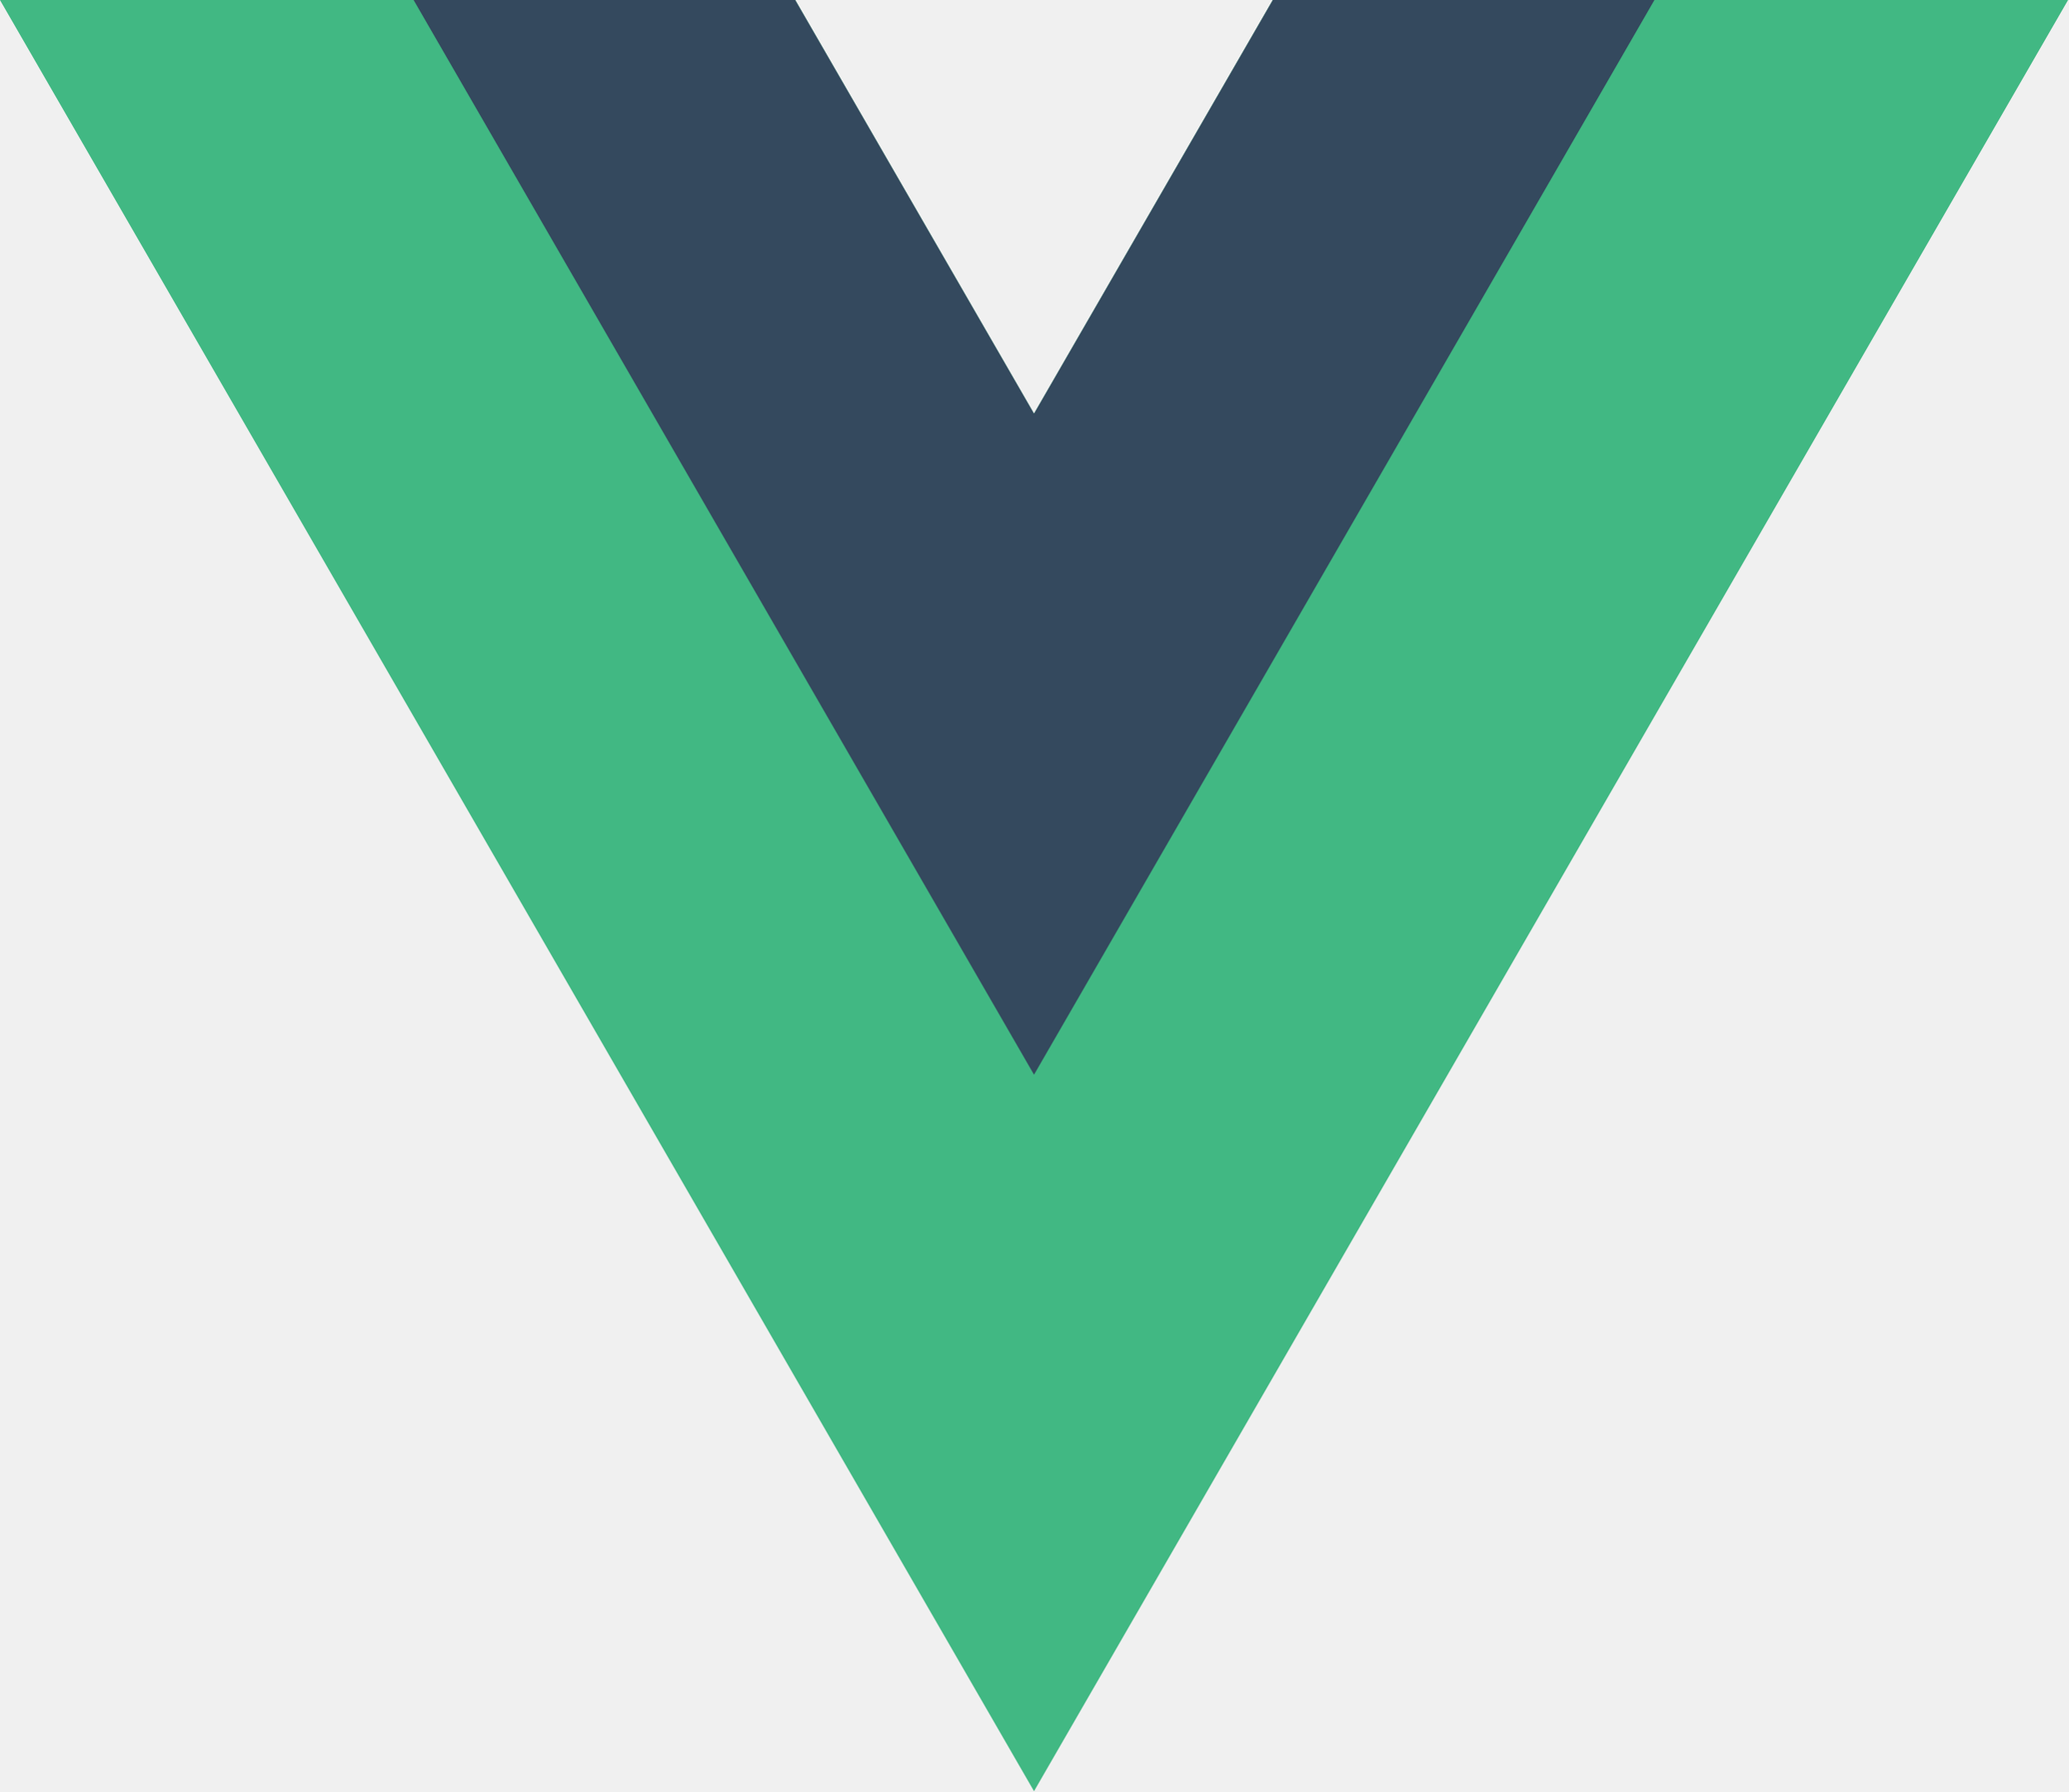
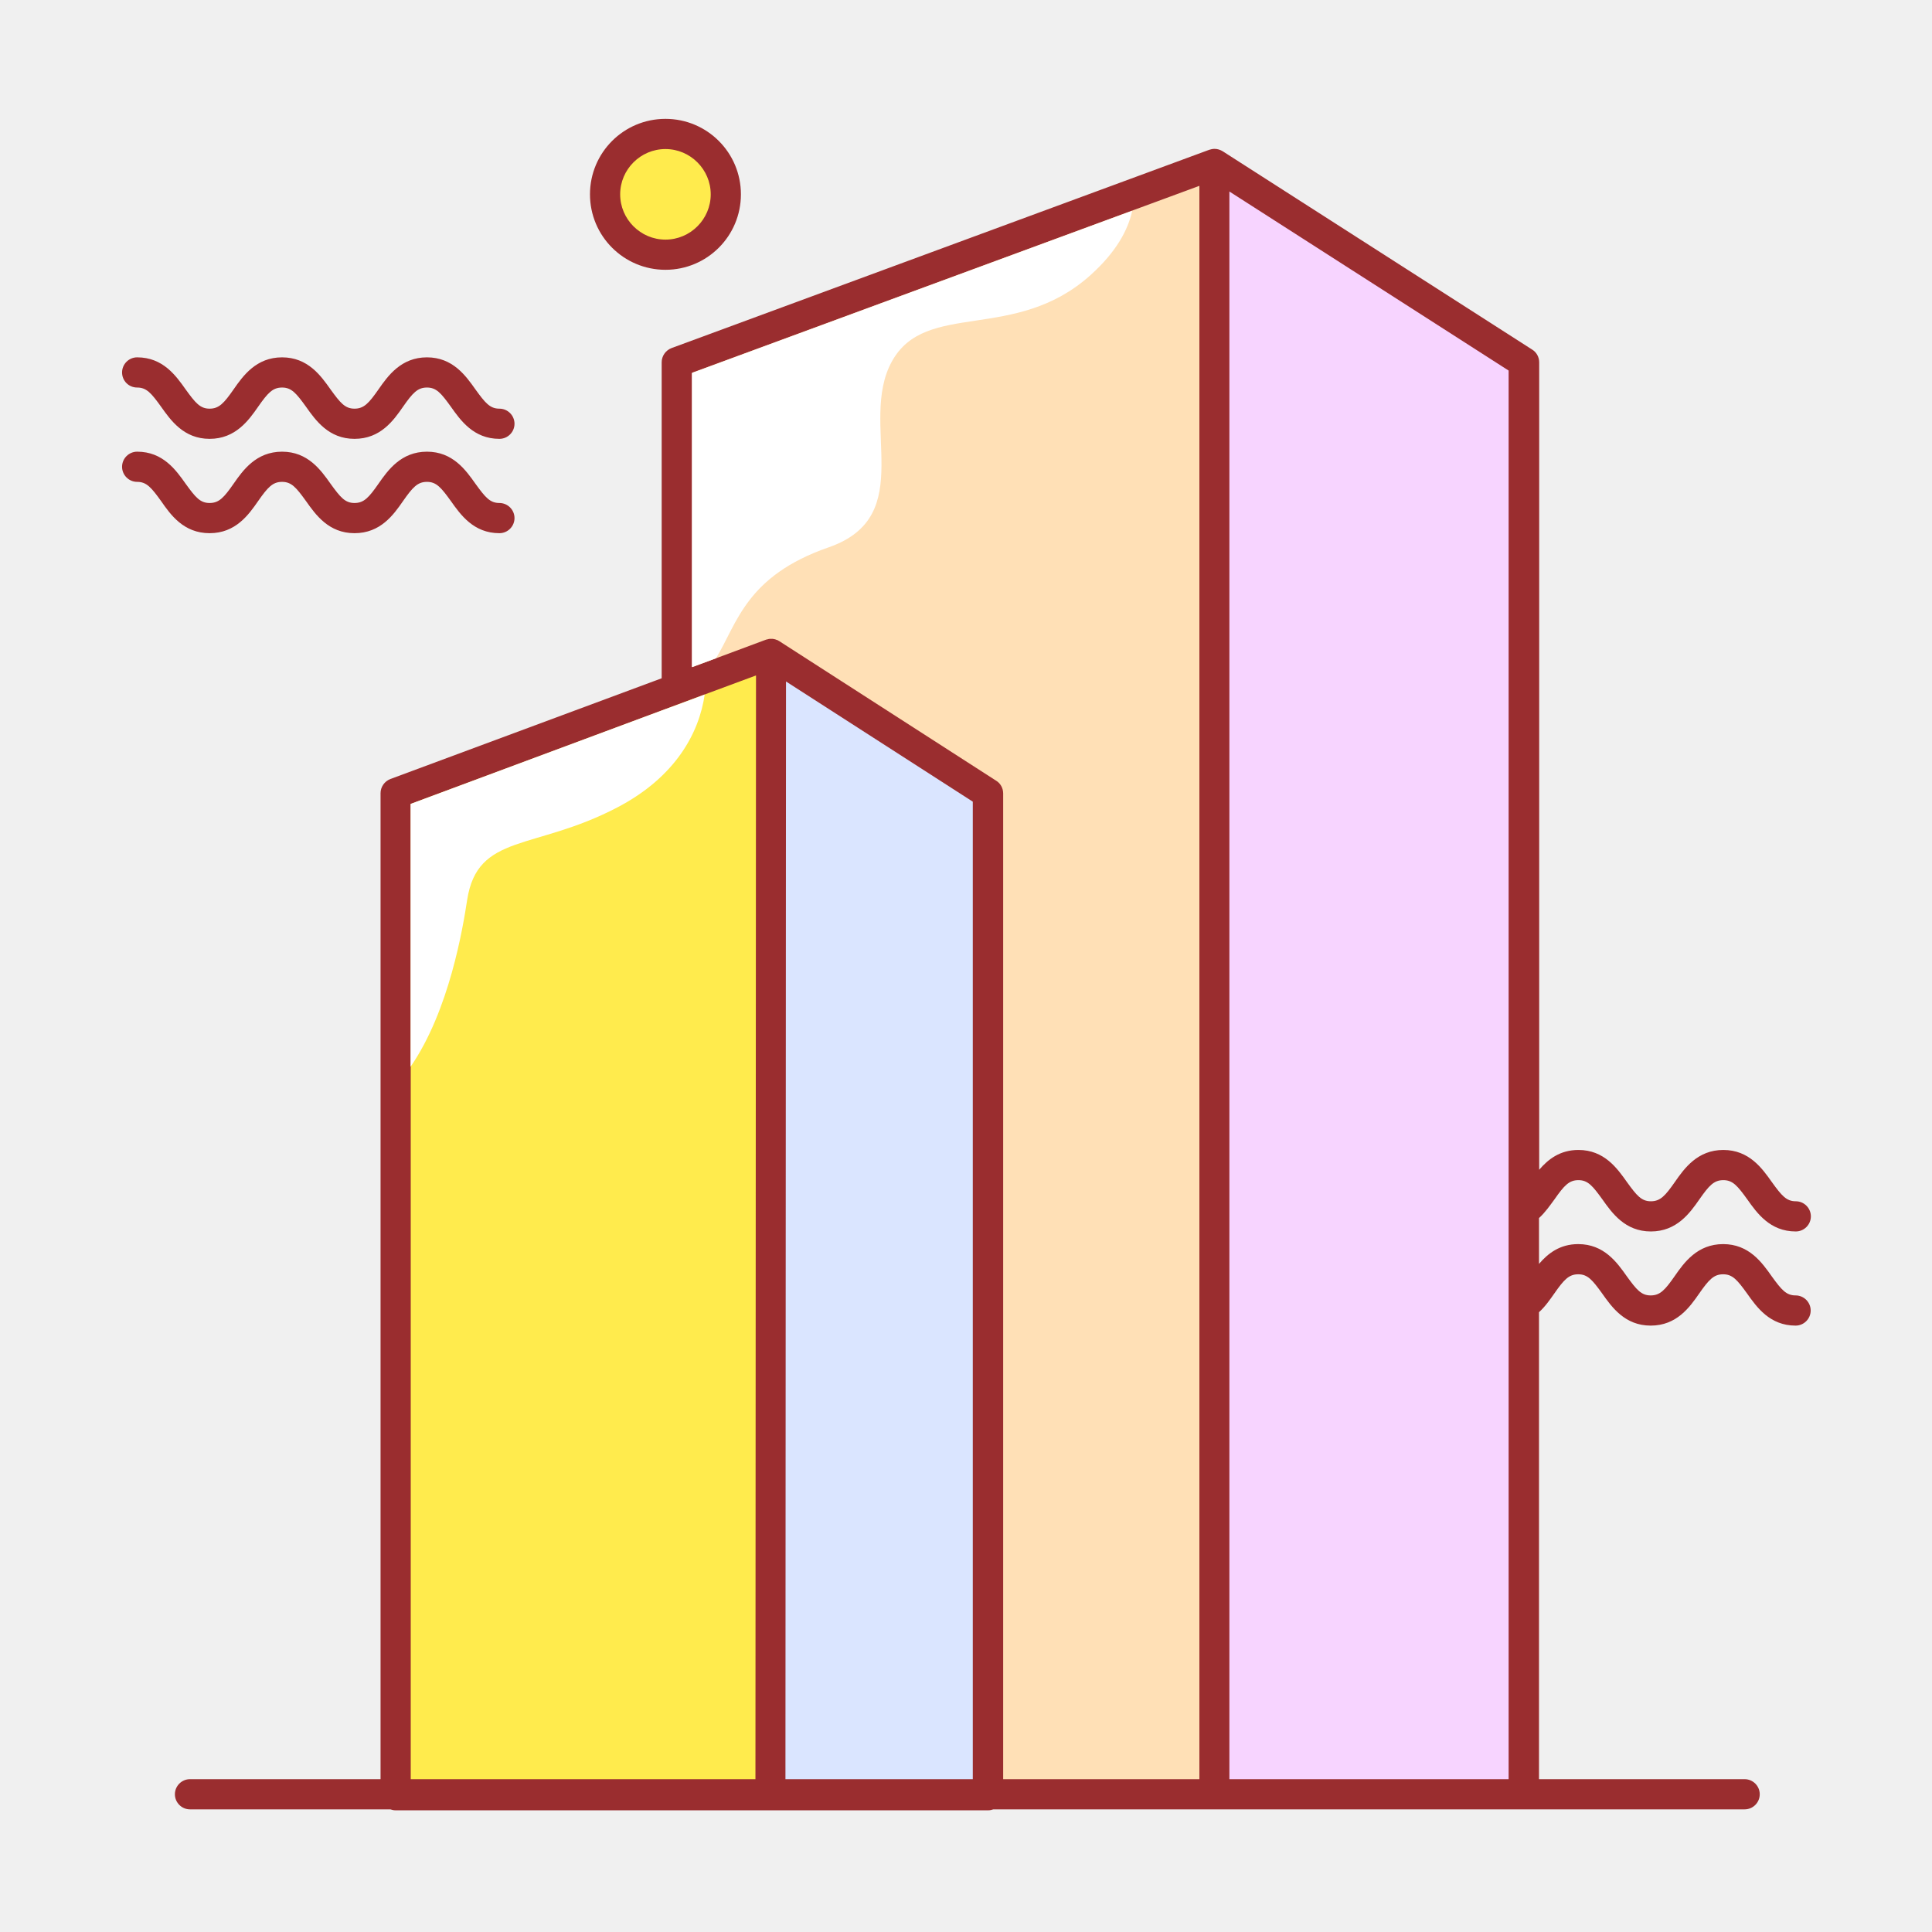
- <svg xmlns="http://www.w3.org/2000/svg" viewBox="0 0 261.76 226.69">
-   <path d="M161.096.001l-30.225 52.351L100.647.001H-.005l130.877 226.688L261.749.001z" fill="#41b883" />
-   <path d="M161.096.001l-30.225 52.351L100.647.001H52.346l78.526 136.01L209.398.001z" fill="#34495e" />
+ <svg xmlns="http://www.w3.org/2000/svg" width="800px" height="800px" viewBox="0 0 1024 1024" class="icon" version="1.1">
+   <path d="M352.7 103m-32 0a32 32 0 1 0 64 0 32 32 0 1 0-64 0Z" fill="#FFEB4D" />
+   <path d="M807.7 951h-449V192L643.8 87l163.9 105z" fill="#F7D4FF" />
+   <path d="M643.7 951h-285V192l285-105z" fill="#FFE0B6" />
+   <path d="M523.7 951.5h-314v-531l199-74 115 74z" fill="#DAE5FF" />
+   <path d="M408.4 951.5H209.7V420.4l199-73.9z" fill="#FFEB4D" />
+   <path d="M951.7 686.6c-5 0-7.5-3-12.7-10.2-5.1-7.2-12-17-25.7-17s-20.7 9.8-25.7 17c-5.1 7.3-7.7 10.2-12.7 10.2-5 0-7.5-3-12.7-10.2-5.1-7.2-12-17-25.7-17-9.8 0-16.1 5-20.8 10.5v-24.3c3.4-3.1 5.9-6.8 8.2-9.9 5.1-7.3 7.7-10.2 12.7-10.2 5 0 7.5 3 12.7 10.2 5.1 7.2 12 17 25.7 17s20.7-9.8 25.7-17c5.1-7.3 7.7-10.2 12.7-10.2s7.5 3 12.7 10.2c5.1 7.2 12 17 25.7 17 4.4 0 8-3.6 8-8s-3.6-8-8-8c-5 0-7.5-3-12.7-10.2-5.1-7.2-12-17-25.7-17s-20.7 9.8-25.7 17c-5.1 7.3-7.7 10.2-12.7 10.2-5 0-7.5-3-12.7-10.2-5.1-7.2-12-17-25.7-17-9.8 0-16.1 5-20.8 10.5V192c0-2.7-1.4-5.3-3.7-6.7l-164-105.1c-1.3-0.8-2.8-1.3-4.3-1.3h-0.1c-0.9 0-1.9 0.2-2.8 0.5l-285 105.1c-3.1 1.2-5.2 4.2-5.2 7.5v167.5l-143.8 53.4c-3.1 1.2-5.2 4.2-5.2 7.5V943h-101c-4.4 0-8 3.6-8 8s3.6 8 8 8h106.2c0.9 0.3 1.8 0.5 2.8 0.5h314c1 0 1.9-0.2 2.8-0.5h398.2c4.4 0 8-3.6 8-8s-3.6-8-8-8h-109V695.5c3.4-3.1 5.9-6.8 8.1-9.9 5.1-7.3 7.7-10.2 12.7-10.2s7.5 3 12.7 10.2c5.1 7.2 12 17 25.7 17 13.8 0 20.7-9.8 25.7-17 5.1-7.3 7.7-10.2 12.7-10.2 5 0 7.5 3 12.7 10.2 5.1 7.2 12 17 25.7 17 4.4 0 8-3.6 8-8s-3.6-8-8-8z m-585-489l269-99.1V943h-104V420.5c0-2.7-1.4-5.3-3.7-6.7l-115-74c-0.1-0.1-0.2-0.1-0.4-0.2-0.1-0.1-0.2-0.1-0.3-0.2-0.2-0.1-0.3-0.2-0.5-0.2-0.1 0-0.2-0.1-0.3-0.1-0.2-0.1-0.4-0.1-0.5-0.2-0.1 0-0.2-0.1-0.4-0.1s-0.4-0.1-0.5-0.1c-0.1 0-0.3 0-0.4-0.1H407.9c-0.2 0-0.3 0.1-0.5 0.1-0.1 0-0.3 0-0.4 0.1-0.1 0-0.3 0.1-0.4 0.1-0.2 0-0.3 0.1-0.5 0.1l-39.2 14.6v-156z m49.9 163.6l99 63.7V943h-99.3l0.3-581.8z m-198.9 64.9l133-49.5 16-6 34-12.6-0.3 585H217.7V426.1zM799.6 943h-148V101.5l148 94.9V943zM111.1 282.6c13.8 0 20.7-9.8 25.7-17 5.1-7.3 7.7-10.2 12.7-10.2s7.5 3 12.7 10.2c5.1 7.2 12 17 25.7 17 13.8 0 20.7-9.8 25.7-17 5.1-7.3 7.7-10.2 12.7-10.2s7.5 3 12.7 10.2c5.1 7.2 12 17 25.7 17 4.4 0 8-3.6 8-8s-3.6-8-8-8c-5 0-7.5-3-12.7-10.2-5.1-7.2-12-17-25.7-17s-20.7 9.8-25.7 17c-5.1 7.3-7.7 10.2-12.7 10.2-5 0-7.5-3-12.7-10.2-5.1-7.2-12-17-25.7-17s-20.7 9.8-25.7 17c-5.1 7.3-7.7 10.2-12.7 10.2s-7.5-3-12.7-10.2c-5.1-7.2-12-17-25.7-17-4.4 0-8 3.6-8 8s3.6 8 8 8c5 0 7.5 3 12.7 10.2 5 7.2 11.9 17 25.7 17zM72.7 205.4c5 0 7.5 3 12.7 10.2 5.1 7.2 12 17 25.7 17s20.7-9.8 25.7-17c5.1-7.3 7.7-10.2 12.7-10.2s7.5 3 12.7 10.2c5.1 7.2 12 17 25.7 17 13.8 0 20.7-9.8 25.7-17 5.1-7.3 7.7-10.2 12.7-10.2s7.5 3 12.7 10.2c5.1 7.2 12 17 25.7 17 4.4 0 8-3.6 8-8s-3.6-8-8-8c-5 0-7.5-3-12.7-10.2-5.1-7.2-12-17-25.7-17s-20.7 9.8-25.7 17c-5.1 7.3-7.7 10.2-12.7 10.2-5 0-7.5-3-12.7-10.2-5.1-7.2-12-17-25.7-17s-20.7 9.8-25.7 17c-5.1 7.3-7.7 10.2-12.7 10.2s-7.5-3-12.7-10.2c-5.1-7.2-12-17-25.7-17-4.4 0-8 3.6-8 8s3.5 8 8 8zM352.7 143c22.1 0 40-17.9 40-40s-17.9-40-40-40-40 17.9-40 40 17.9 40 40 40z m0-64c13.2 0 24 10.8 24 24s-10.8 24-24 24-24-10.8-24-24 10.8-24 24-24z" fill="#9A2D2F" />
+   <path d="M350.6 376.6l-133 49.5v139.3c20.6-29.8 27.8-74 30-88.4 5.5-35.5 35.5-26 79.5-49 31.1-16.2 43.5-39.7 46.4-59.9l-6.9 2.6-16 5.9zM366.7 353.6l12.8-4.7c11.3-18.6 15.9-43.6 59.7-58.8 48-16.7 15.5-65.8 33.5-98.5s65.3-9.8 105.3-45.8c13.7-12.3 19.9-24 22.1-34.1l-233.4 86v155.9z" fill="#FFFFFF" />
</svg>
